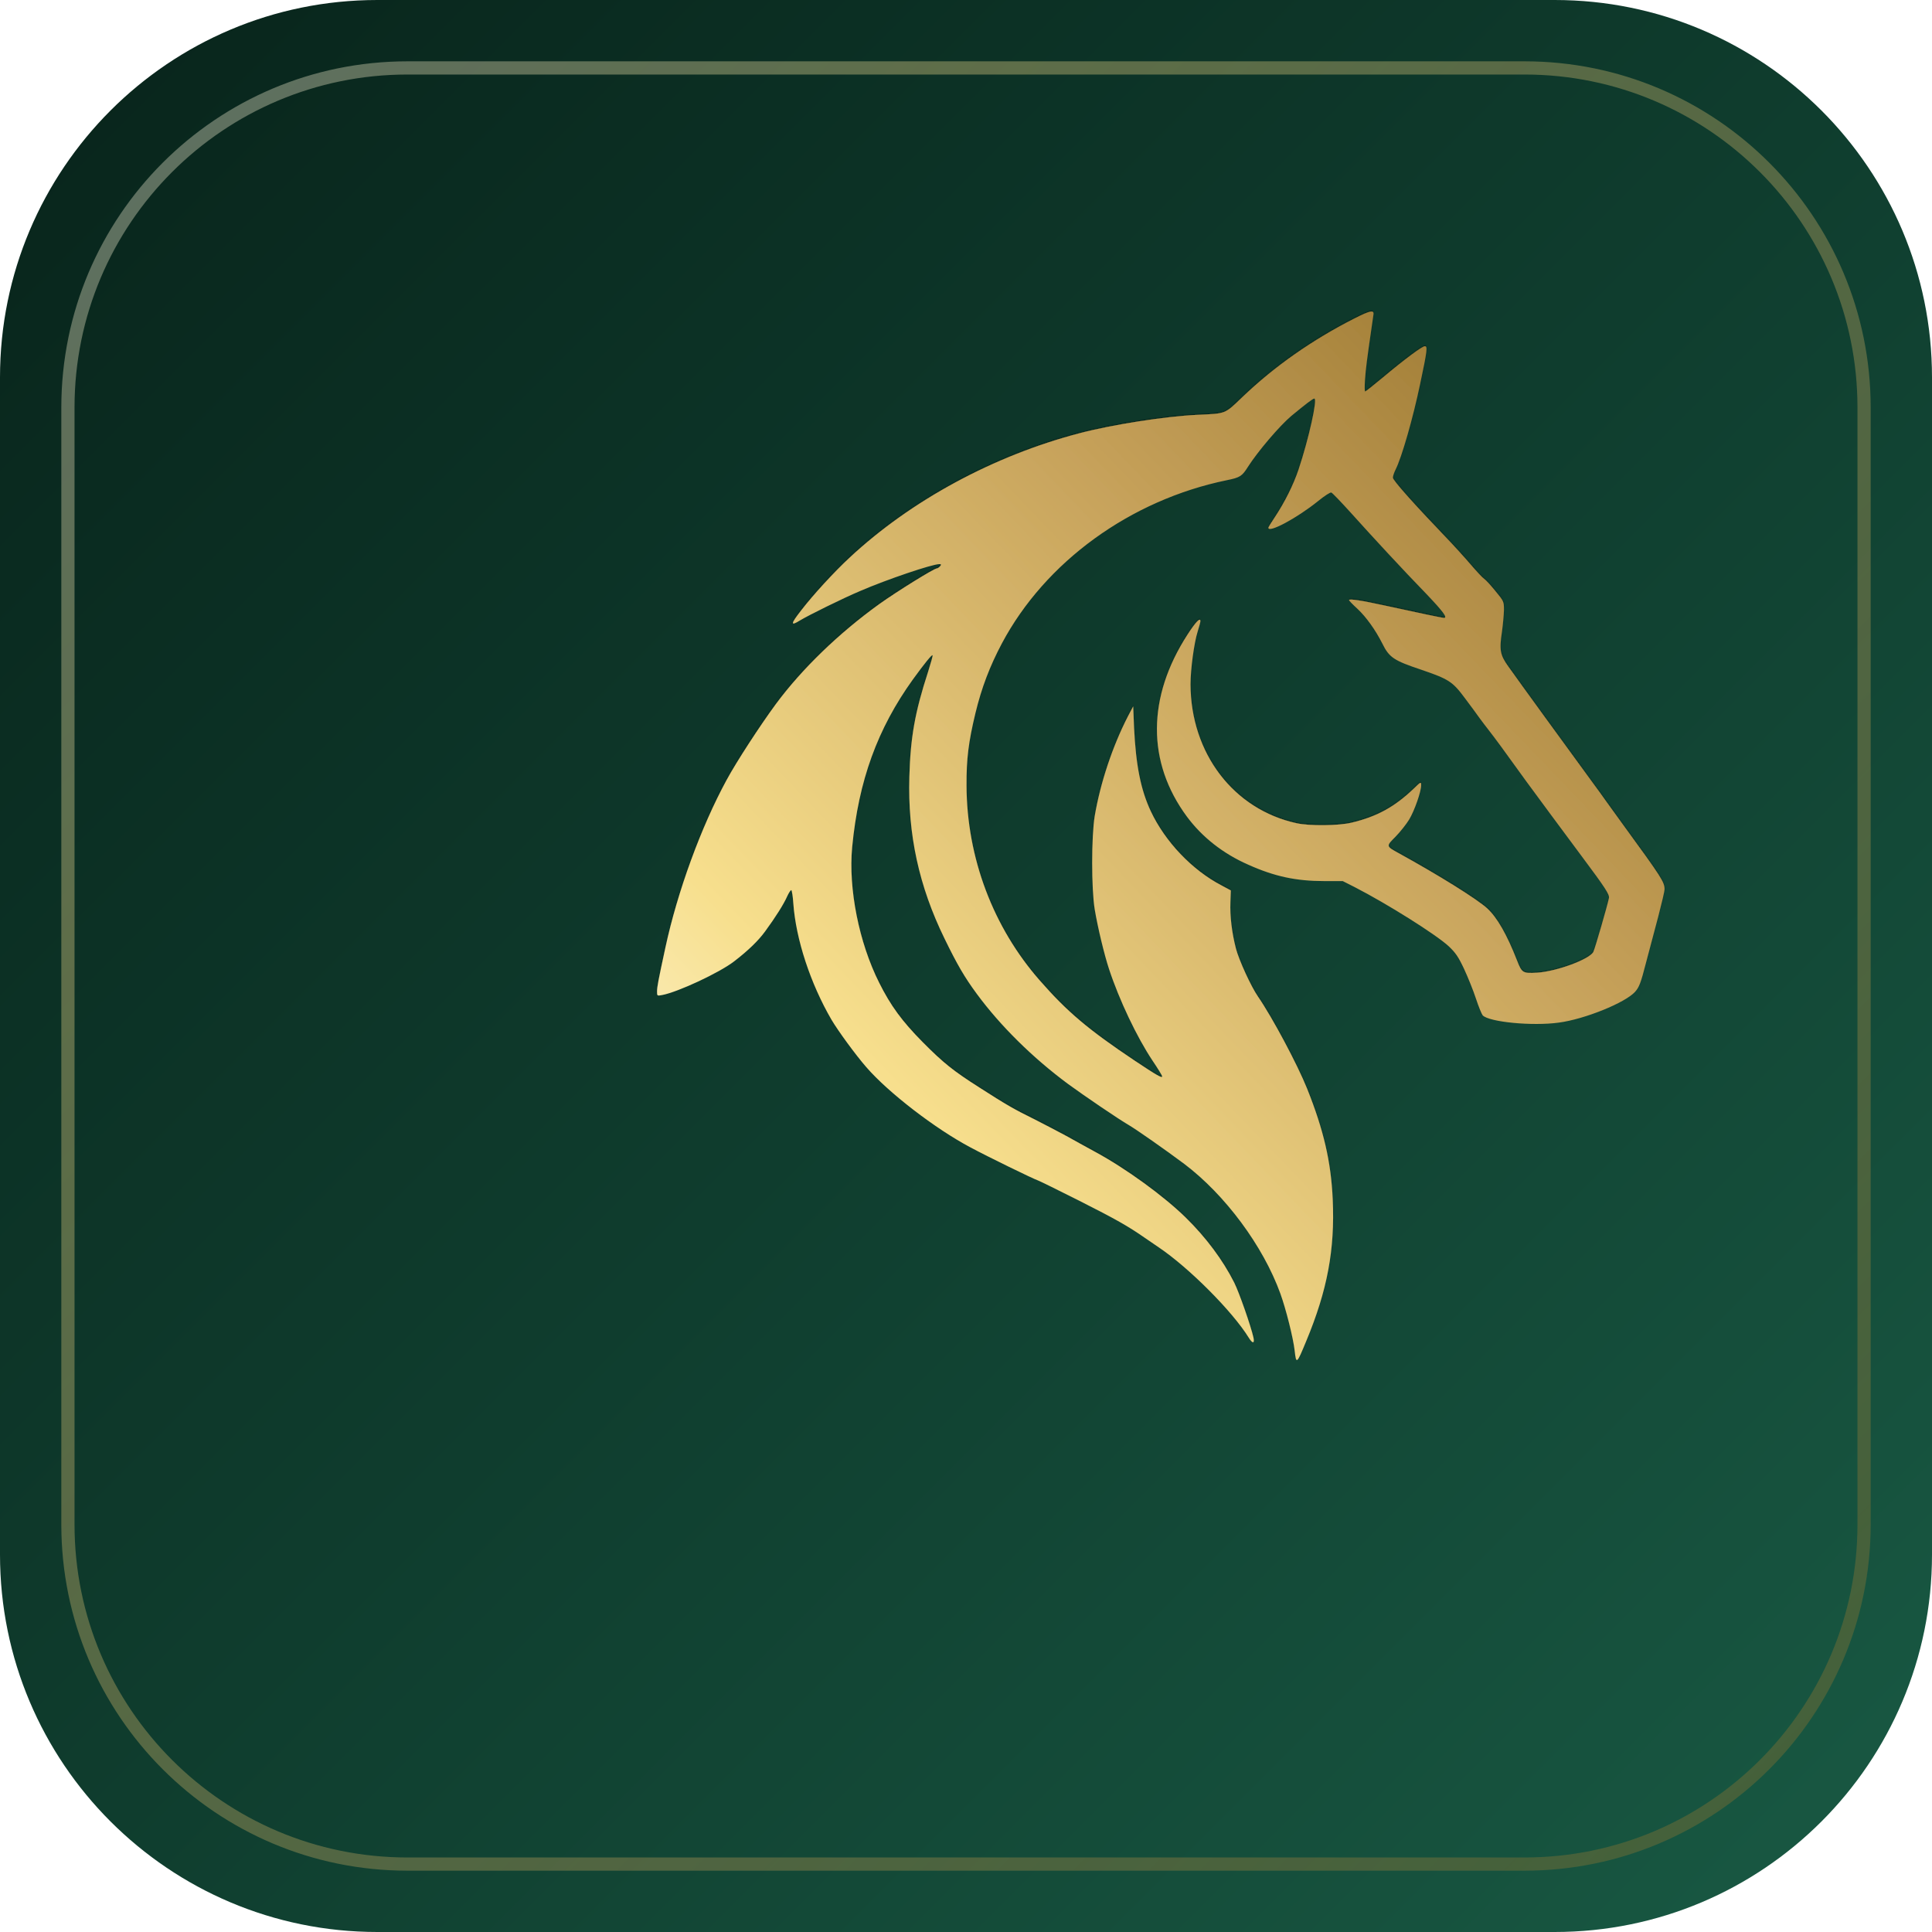
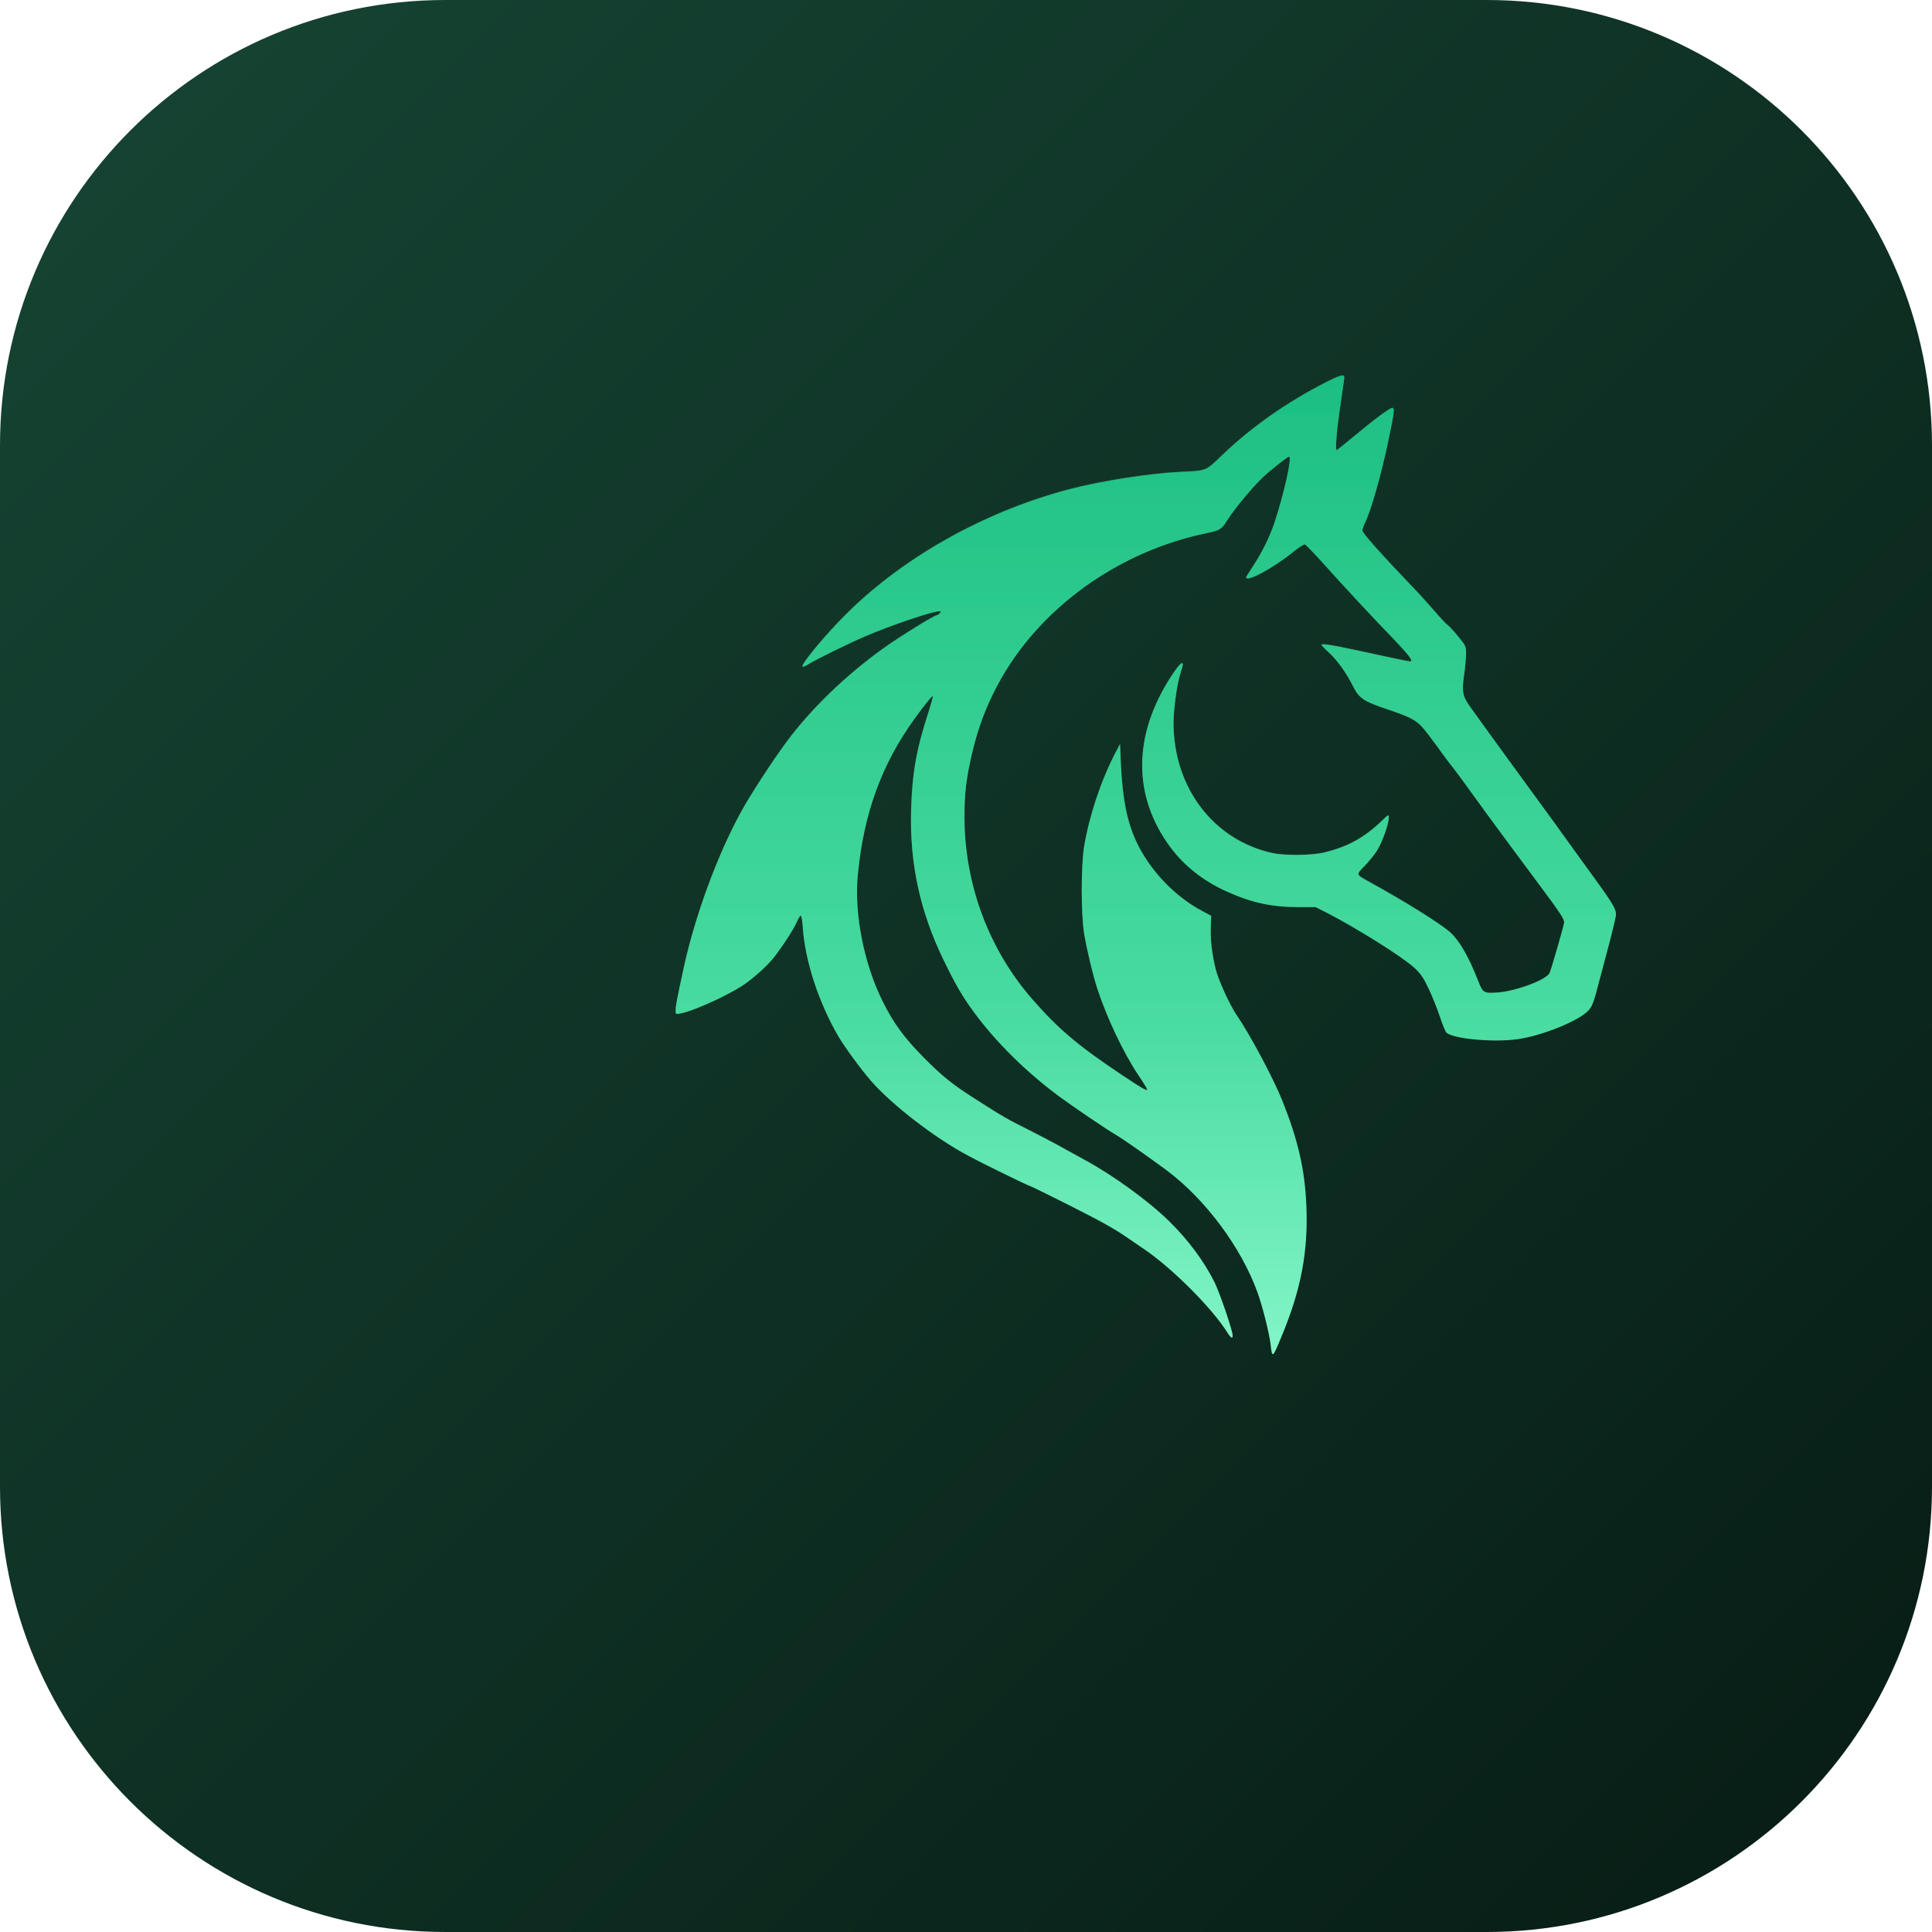
<svg xmlns="http://www.w3.org/2000/svg" viewBox="0 0 512 512" width="512" height="512">
  <defs>
-     <linearGradient id="bgGrad" x1="0%" y1="0%" x2="100%" y2="100%">
-       <stop offset="0%" stop-color="#08231a" />
-       <stop offset="50%" stop-color="#0f3d2e" />
-       <stop offset="100%" stop-color="#195a44" />
+     <linearGradient id="forestBgGrad" x1="0%" y1="0%" x2="100%" y2="100%">
+       <stop offset="0%" stop-color="#164534" />
+       <stop offset="55%" stop-color="#0e2f23" />
+       <stop offset="100%" stop-color="#071b14" />
    </linearGradient>
-     <linearGradient id="goldGrad" x1="0%" y1="0%" x2="100%" y2="100%">
-       <stop offset="0%" stop-color="#FFFDF0" />
-       <stop offset="25%" stop-color="#F7DF8D" />
-       <stop offset="65%" stop-color="#C5A059" />
-       <stop offset="100%" stop-color="#916E27" />
+     <linearGradient id="mintJadeGrad" x1="0%" y1="0%" x2="0%" y2="100%">
+       <stop offset="0%" stop-color="#82f5c7" />
+       <stop offset="35%" stop-color="#48db9f" />
+       <stop offset="100%" stop-color="#1dbf83" />
    </linearGradient>
-     <filter id="goldShadow" x="-10%" y="-10%" width="120%" height="120%">
-       <feDropShadow dx="0" dy="5" stdDeviation="6" flood-color="#000000" flood-opacity="0.45" />
+     <filter id="tactileShadow" x="-20%" y="-20%" width="140%" height="140%">
+       <feDropShadow dx="0" dy="7" stdDeviation="8" flood-color="#000000" flood-opacity="0.4" />
+       <feDropShadow dx="0" dy="2" stdDeviation="3" flood-color="#48db9f" flood-opacity="0.3" />
    </filter>
  </defs>
-   <rect width="512" height="512" rx="100" fill="url(#bgGrad)" />
-   <rect x="18" y="18" width="476" height="476" rx="90" fill="none" stroke="url(#goldGrad)" stroke-width="3.5" opacity="0.35" />
-   <g transform="translate(68, 442) scale(0.0375, -0.0375)" fill="url(#goldGrad)" filter="url(#goldShadow)">
+   <rect width="512" height="512" rx="118" fill="url(#forestBgGrad)" />
+   <g transform="translate(80, 435) scale(0.035, -0.035)" fill="url(#mintJadeGrad)" filter="url(#tactileShadow)">
    <path d="M7760 9537 c-301 -153 -566 -339 -792 -555 -130 -124 -112 -117 -323 -127 -226 -11 -598 -69 -830 -130 -607 -159 -1190 -475 -1623 -878 -111 -103 -259 -264 -345 -376 -74 -95 -75 -111 -7 -69 63 38 302 156 425 208 190 82 509 190 560 190 14 0 15 -3 5 -15 -7 -8 -17 -15 -22 -15 -20 0 -284 -164 -407 -252 -285 -205 -548 -459 -732 -708 -109 -148 -278 -407 -347 -535 -180 -330 -348 -790 -433 -1185 -52 -241 -58 -274 -59 -309 0 -33 0 -33 37 -26 111 21 405 158 508 238 99 76 172 147 219 212 74 101 132 193 156 248 12 26 25 45 29 43 4 -3 11 -45 14 -93 18 -254 121 -567 270 -823 48 -81 171 -249 246 -335 157 -181 487 -435 736 -567 121 -65 447 -224 476 -233 12 -4 144 -69 293 -144 259 -131 344 -179 466 -264 30 -21 73 -50 95 -65 214 -144 521 -452 636 -638 27 -44 43 -44 34 -1 -18 81 -101 319 -136 389 -80 159 -199 319 -343 460 -156 153 -423 347 -641 465 -60 33 -152 83 -203 112 -52 28 -155 82 -230 120 -140 69 -194 100 -387 224 -181 115 -253 173 -397 318 -148 150 -227 258 -308 420 -143 284 -219 666 -191 960 45 468 178 835 429 1184 82 113 134 177 139 171 3 -2 -12 -55 -32 -118 -93 -286 -124 -462 -132 -742 -12 -405 68 -773 248 -1141 91 -187 142 -274 228 -391 167 -227 396 -453 646 -638 109 -80 362 -252 427 -289 56 -33 255 -172 393 -275 289 -218 558 -580 680 -917 40 -111 91 -314 101 -403 11 -99 14 -97 82 68 149 358 203 646 187 1000 -12 267 -64 490 -181 783 -70 174 -245 502 -348 652 -48 69 -134 257 -155 338 -29 112 -43 230 -39 327 l3 84 -67 36 c-207 108 -398 309 -499 524 -71 152 -105 324 -118 591 l-6 150 -37 -70 c-110 -214 -195 -471 -235 -705 -24 -148 -24 -513 0 -660 22 -131 68 -321 101 -421 72 -219 197 -482 307 -647 38 -56 69 -107 69 -112 0 -15 -37 6 -199 114 -324 217 -471 341 -664 561 -333 378 -518 871 -520 1380 -1 189 14 308 63 512 43 178 101 331 187 493 307 577 908 1013 1589 1153 94 19 108 28 150 95 69 108 223 289 306 359 102 84 152 123 163 123 24 0 -39 -283 -111 -500 -37 -110 -97 -231 -170 -341 -24 -36 -44 -68 -44 -72 0 -40 202 68 352 189 44 36 86 63 93 60 7 -2 69 -67 137 -142 160 -178 369 -404 536 -576 117 -123 151 -168 123 -168 -10 0 -188 37 -411 86 -174 38 -260 51 -260 40 0 -4 27 -32 60 -62 61 -57 127 -149 175 -244 49 -100 81 -121 275 -186 196 -67 222 -84 309 -201 42 -56 90 -121 106 -144 17 -23 44 -59 60 -79 17 -21 57 -75 91 -121 154 -214 200 -276 353 -483 90 -121 187 -252 216 -291 168 -225 197 -270 192 -295 -9 -47 -98 -355 -110 -380 -26 -52 -258 -138 -396 -147 -103 -6 -109 -3 -144 87 -72 184 -140 302 -210 367 -71 65 -338 232 -627 391 -89 49 -89 48 -21 116 33 34 76 88 96 121 38 63 85 198 85 243 0 25 -2 25 -52 -24 -135 -129 -259 -198 -440 -241 -91 -22 -296 -24 -388 -4 -446 97 -749 494 -750 983 0 103 25 291 50 370 11 35 20 68 20 75 0 29 -33 -5 -90 -93 -288 -444 -290 -904 -5 -1289 107 -144 255 -261 433 -339 187 -84 339 -116 541 -116 l127 0 85 -43 c228 -117 573 -334 662 -416 50 -47 69 -74 110 -161 27 -58 65 -152 84 -210 19 -58 41 -111 48 -119 46 -47 350 -77 538 -51 182 24 469 140 539 218 28 32 40 61 76 202 24 91 64 240 88 332 24 92 44 177 44 190 -1 52 -18 79 -293 456 -43 59 -95 132 -117 162 -21 30 -67 94 -102 141 -191 261 -503 690 -591 814 -59 82 -66 116 -46 248 7 51 13 119 14 153 0 59 -1 62 -60 133 -32 40 -68 79 -80 87 -11 7 -54 53 -95 101 -41 48 -118 133 -171 188 -233 243 -379 407 -379 426 0 11 9 37 19 57 43 85 123 362 174 607 50 235 53 265 33 265 -19 0 -144 -93 -298 -222 -65 -54 -120 -98 -124 -98 -4 0 -4 37 -1 83 5 74 14 145 47 372 6 39 11 79 13 90 4 33 -24 27 -133 -28z" />
  </g>
</svg>
